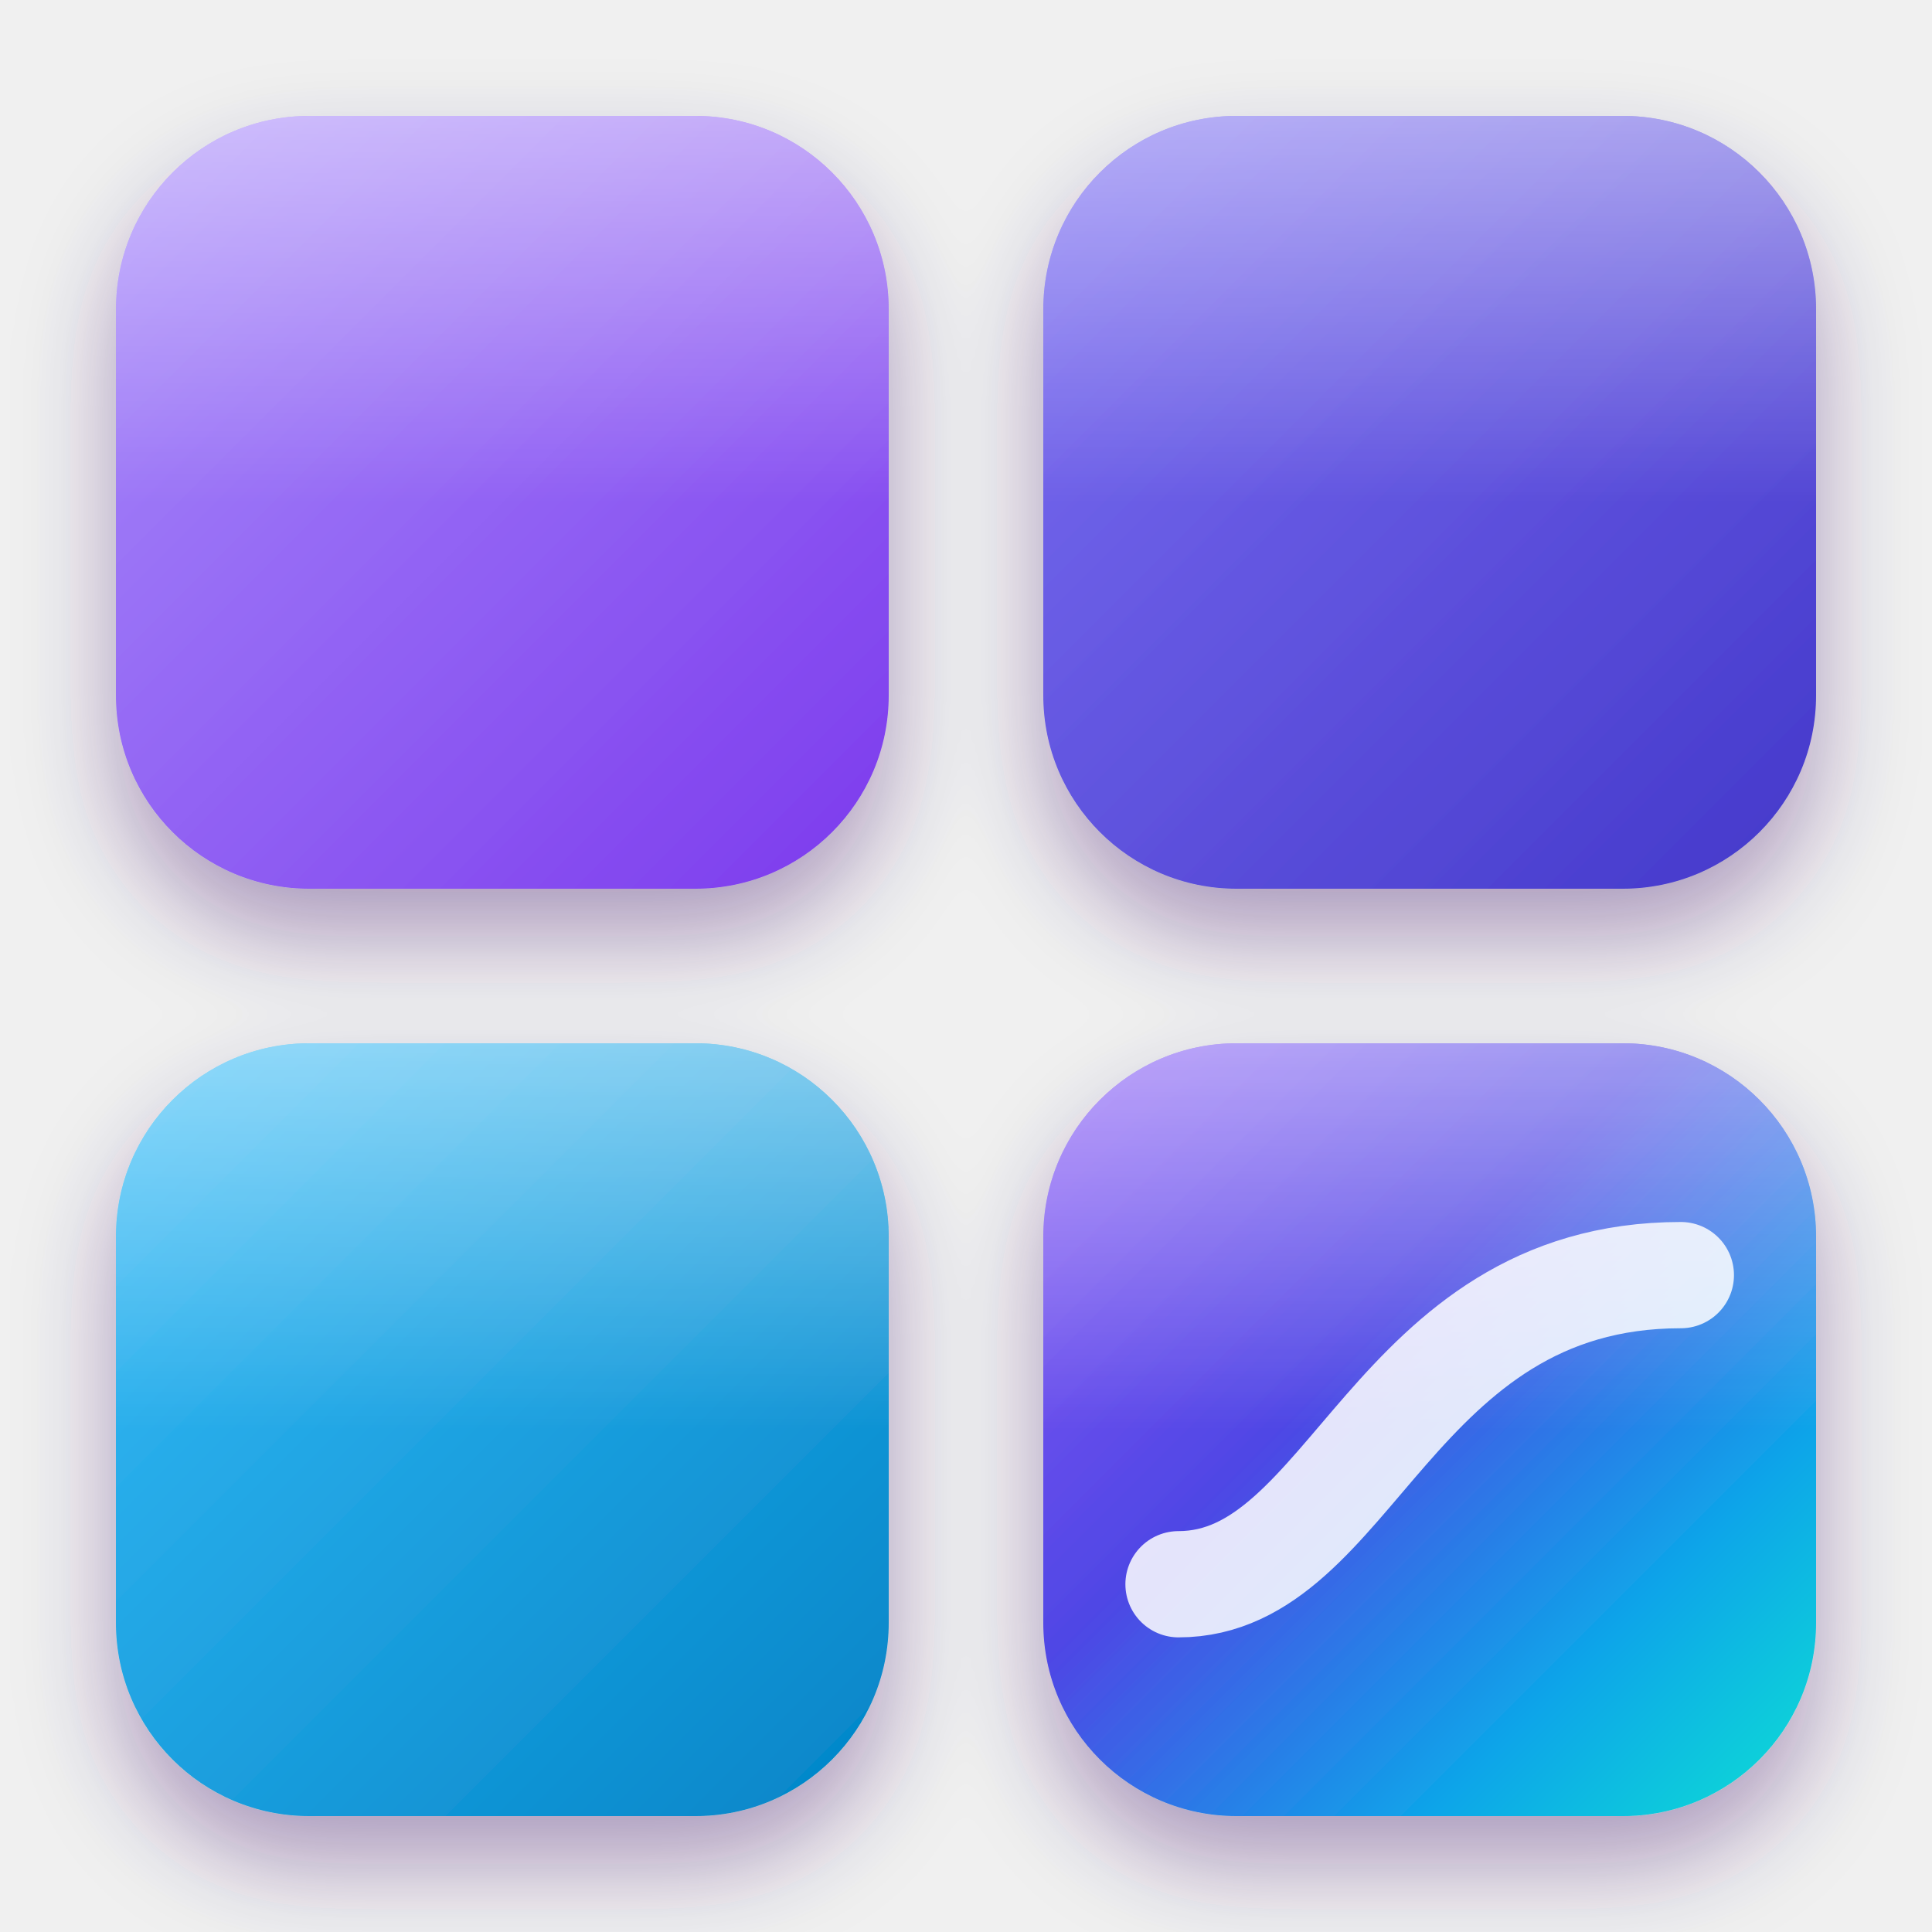
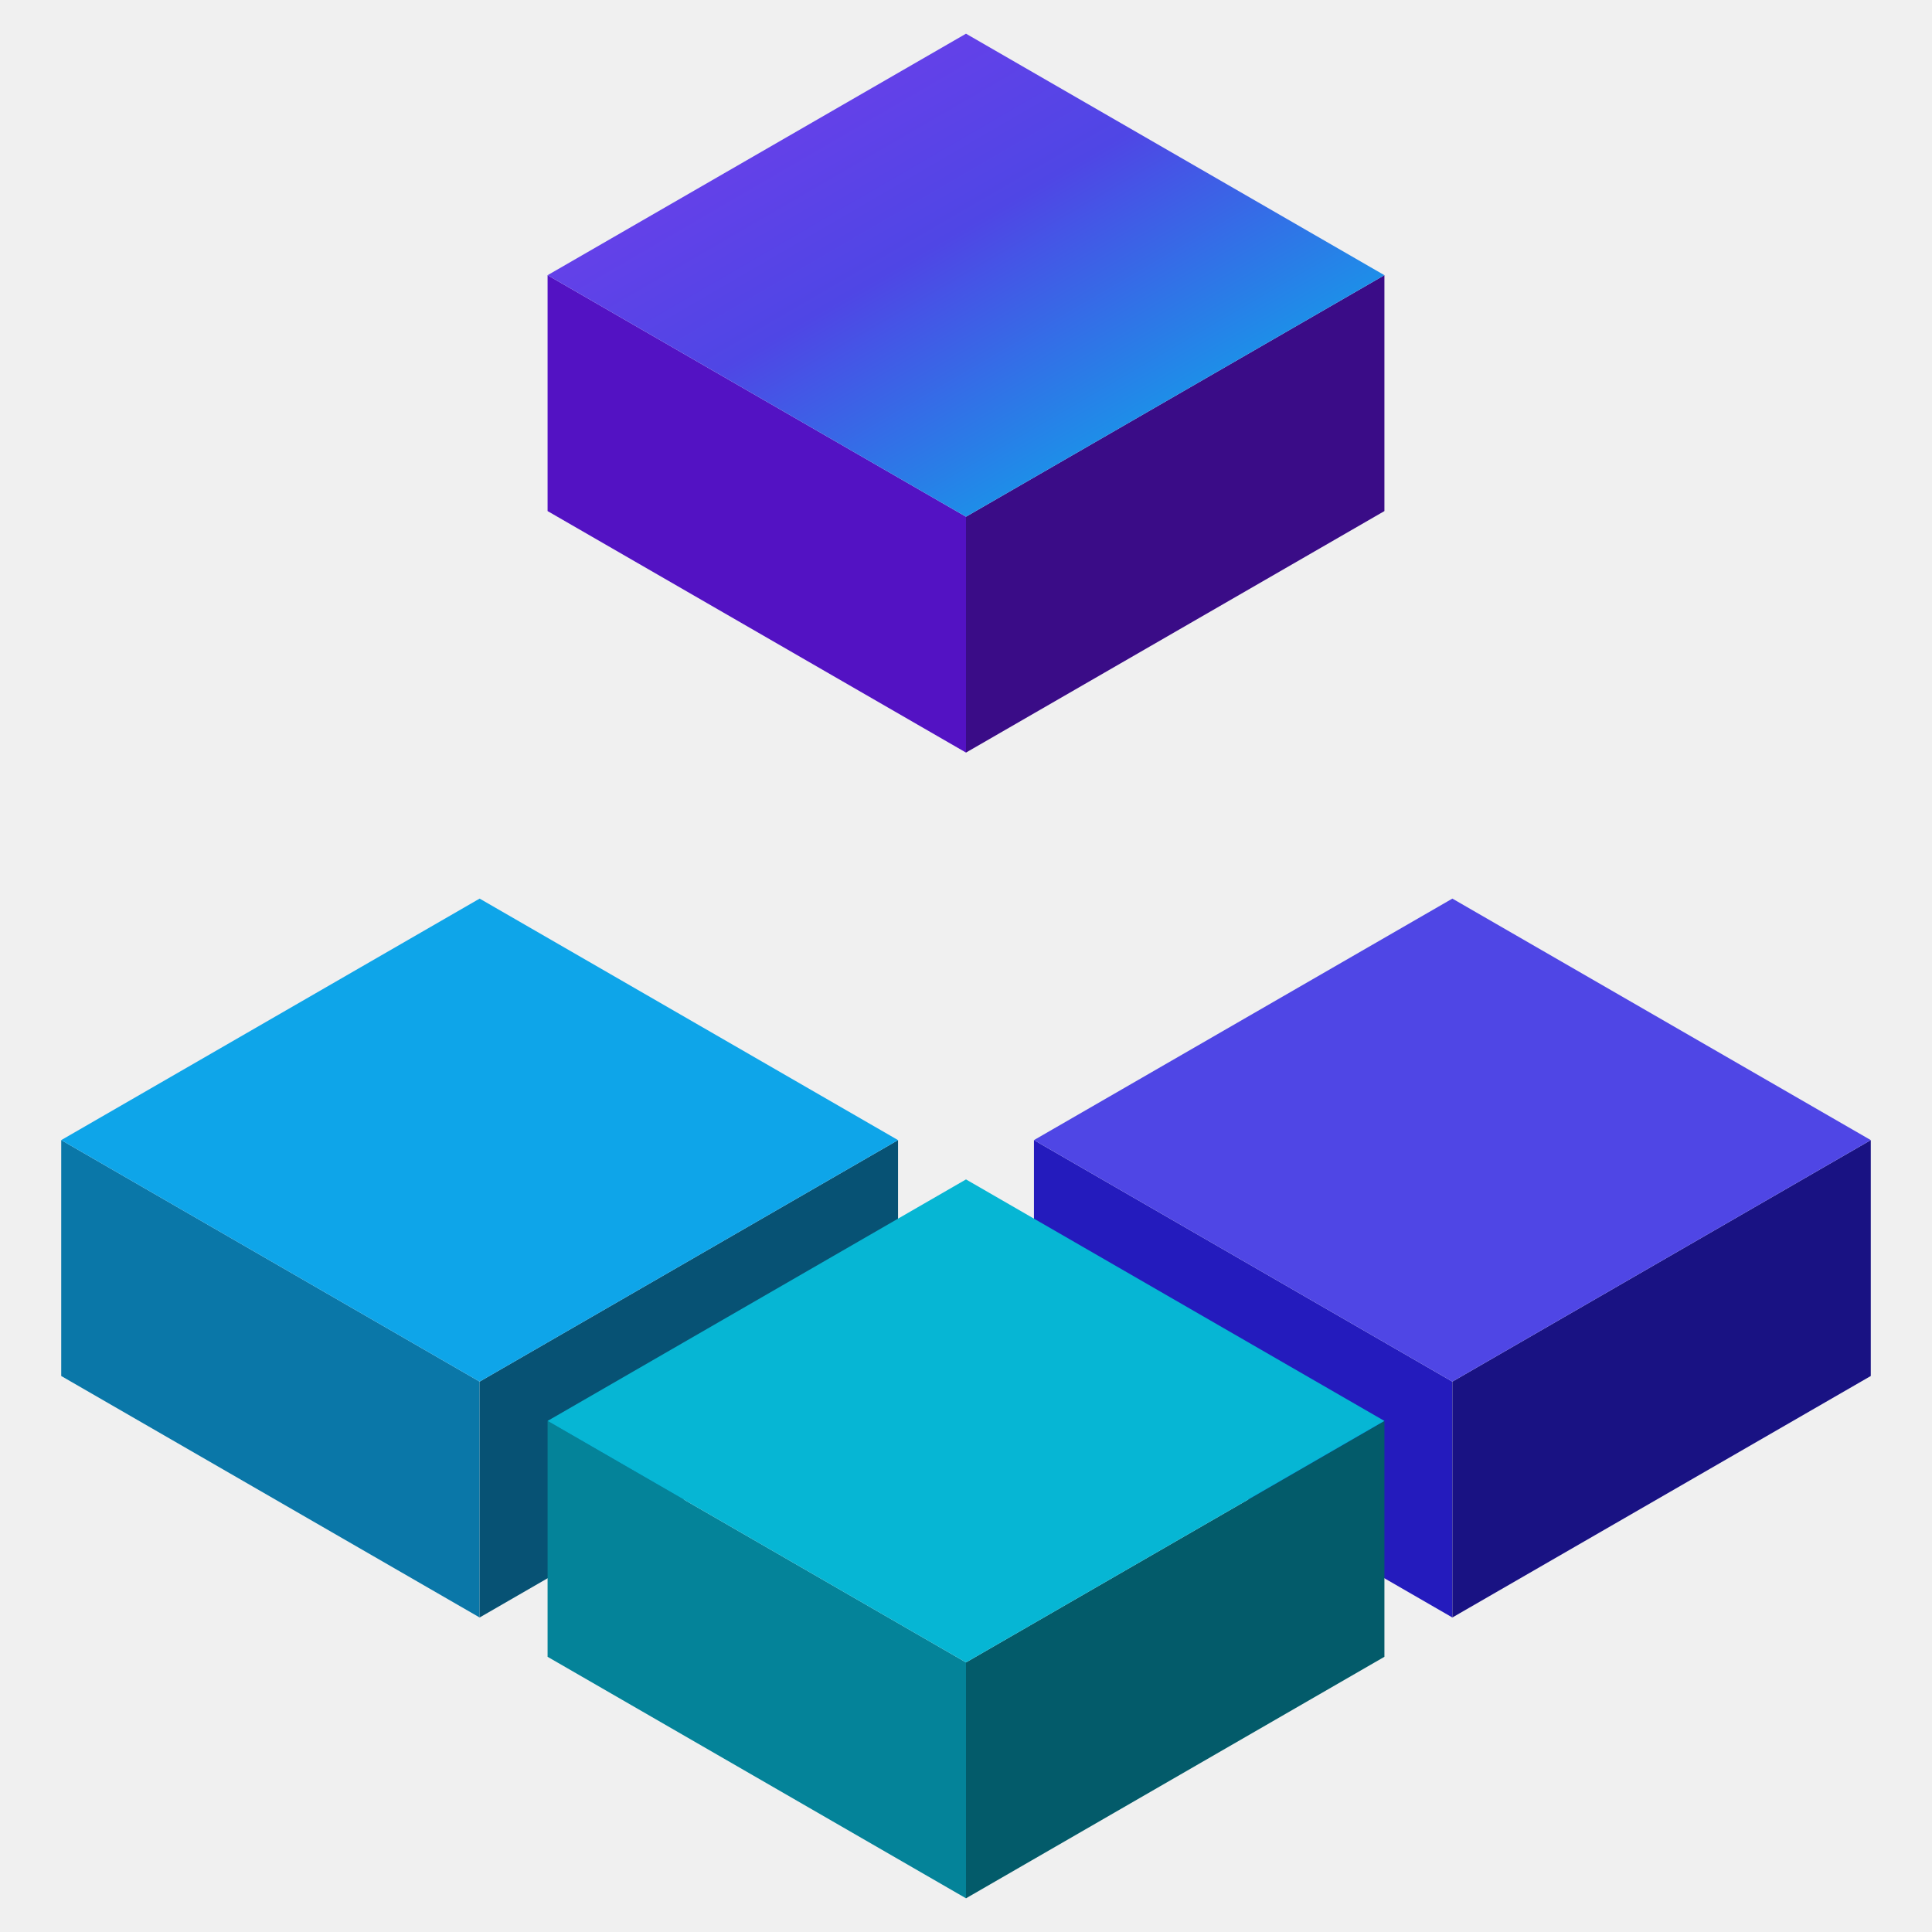
- <svg xmlns="http://www.w3.org/2000/svg" viewBox="0 0 100 100" width="100" height="100">
+ <svg xmlns="http://www.w3.org/2000/svg" viewBox="-172 -145 344 344" width="344" height="344">
  <defs>
-     <linearGradient id="c1" x1="6" y1="6" x2="46" y2="46" gradientUnits="userSpaceOnUse">
-       <stop offset="0%" stop-color="#a78bfa" />
-       <stop offset="100%" stop-color="#7c3aed" />
+     <linearGradient id="g" x1="0" y1="0" x2="1" y2="1">
+       <stop offset="0" stop-color="#7c3aed" />
+       <stop offset="0.45" stop-color="#4f46e5" />
+       <stop offset="0.85" stop-color="#0ea5e9" />
+       <stop offset="1" stop-color="#06b6d4" />
    </linearGradient>
-     <linearGradient id="c2" x1="54" y1="6" x2="94" y2="46" gradientUnits="userSpaceOnUse">
-       <stop offset="0%" stop-color="#7c6ef2" />
-       <stop offset="100%" stop-color="#4338ca" />
-     </linearGradient>
-     <linearGradient id="c3" x1="6" y1="54" x2="46" y2="94" gradientUnits="userSpaceOnUse">
-       <stop offset="0%" stop-color="#38bdf8" />
-       <stop offset="100%" stop-color="#0284c7" />
-     </linearGradient>
-     <linearGradient id="c4" x1="54" y1="54" x2="94" y2="94" gradientUnits="userSpaceOnUse">
-       <stop offset="0%" stop-color="#8b5cf6" />
-       <stop offset="40%" stop-color="#4f46e5" />
-       <stop offset="75%" stop-color="#0ea5e9" />
-       <stop offset="100%" stop-color="#06e0d4" />
-     </linearGradient>
-     <linearGradient id="gloss" x1="0" y1="0" x2="0" y2="1">
-       <stop offset="0%" stop-color="#ffffff" stop-opacity="0.5" />
-       <stop offset="100%" stop-color="#ffffff" stop-opacity="0" />
-     </linearGradient>
-     <filter id="lift" x="-60%" y="-60%" width="220%" height="220%">
-       <feDropShadow dx="0" dy="2.5" stdDeviation="2.5" flood-color="#3b0764" flood-opacity="0.35" />
-     </filter>
-     <clipPath id="clip1">
-       <rect x="6" y="6" width="40" height="40" rx="10" />
-     </clipPath>
-     <clipPath id="clip2">
-       <rect x="54" y="6" width="40" height="40" rx="10" />
-     </clipPath>
-     <clipPath id="clip3">
-       <rect x="6" y="54" width="40" height="40" rx="10" />
-     </clipPath>
-     <clipPath id="clip4">
-       <rect x="54" y="54" width="40" height="40" rx="10" />
-     </clipPath>
  </defs>
-   <g filter="url(#lift)">
-     <rect x="6" y="6" width="40" height="40" rx="10" fill="url(#c1)" />
-     <rect x="54" y="6" width="40" height="40" rx="10" fill="url(#c2)" />
-     <rect x="6" y="54" width="40" height="40" rx="10" fill="url(#c3)" />
-     <rect x="54" y="54" width="40" height="40" rx="10" fill="url(#c4)" />
-   </g>
-   <g opacity="0.9">
-     <rect x="6" y="6" width="40" height="20" fill="url(#gloss)" clip-path="url(#clip1)" />
-     <rect x="54" y="6" width="40" height="20" fill="url(#gloss)" clip-path="url(#clip2)" />
-     <rect x="6" y="54" width="40" height="20" fill="url(#gloss)" clip-path="url(#clip3)" />
-     <rect x="54" y="54" width="40" height="20" fill="url(#gloss)" clip-path="url(#clip4)" />
-   </g>
-   <path d="M 61 82 C 70 82 72 66 87 66" fill="none" stroke="#ffffff" stroke-opacity="0.85" stroke-width="5.5" stroke-linecap="round" />
+   <polygon points="12.1,58 86.6,101 86.6,143 12.1,100" fill="#241bbd" />
+   <polygon points="161.1,58 86.6,101 86.6,143 161.1,100" fill="#191283" />
+   <polygon points="86.6,15 161.1,58 86.6,101 12.1,58" fill="#4f46e5" />
+   <polygon points="-161.1,58 -86.6,101 -86.6,143 -161.1,100" fill="#0a77a8" />
+   <polygon points="-12.1,58 -86.6,101 -86.6,143 -12.1,100" fill="#075274" />
+   <polygon points="-86.6,15 -12.1,58 -86.6,101 -161.1,58" fill="#0ea5e9" />
+   <polygon points="-74.5,108 0,151 0,193 -74.5,150" fill="#048399" />
+   <polygon points="74.5,108 0,151 0,193 74.5,150" fill="#035b6a" />
+   <polygon points="0,65 74.5,108 0,151 -74.5,108" fill="#06b6d4" />
+   <polygon points="-74.5,-96 0,-53 0,-11 -74.5,-54" fill="#5312c3" />
+   <polygon points="74.5,-96 0,-53 0,-11 74.5,-54" fill="#3a0c87" />
+   <polygon points="0,-139 74.5,-96 0,-53 -74.5,-96" fill="url(#g)" />
</svg>
